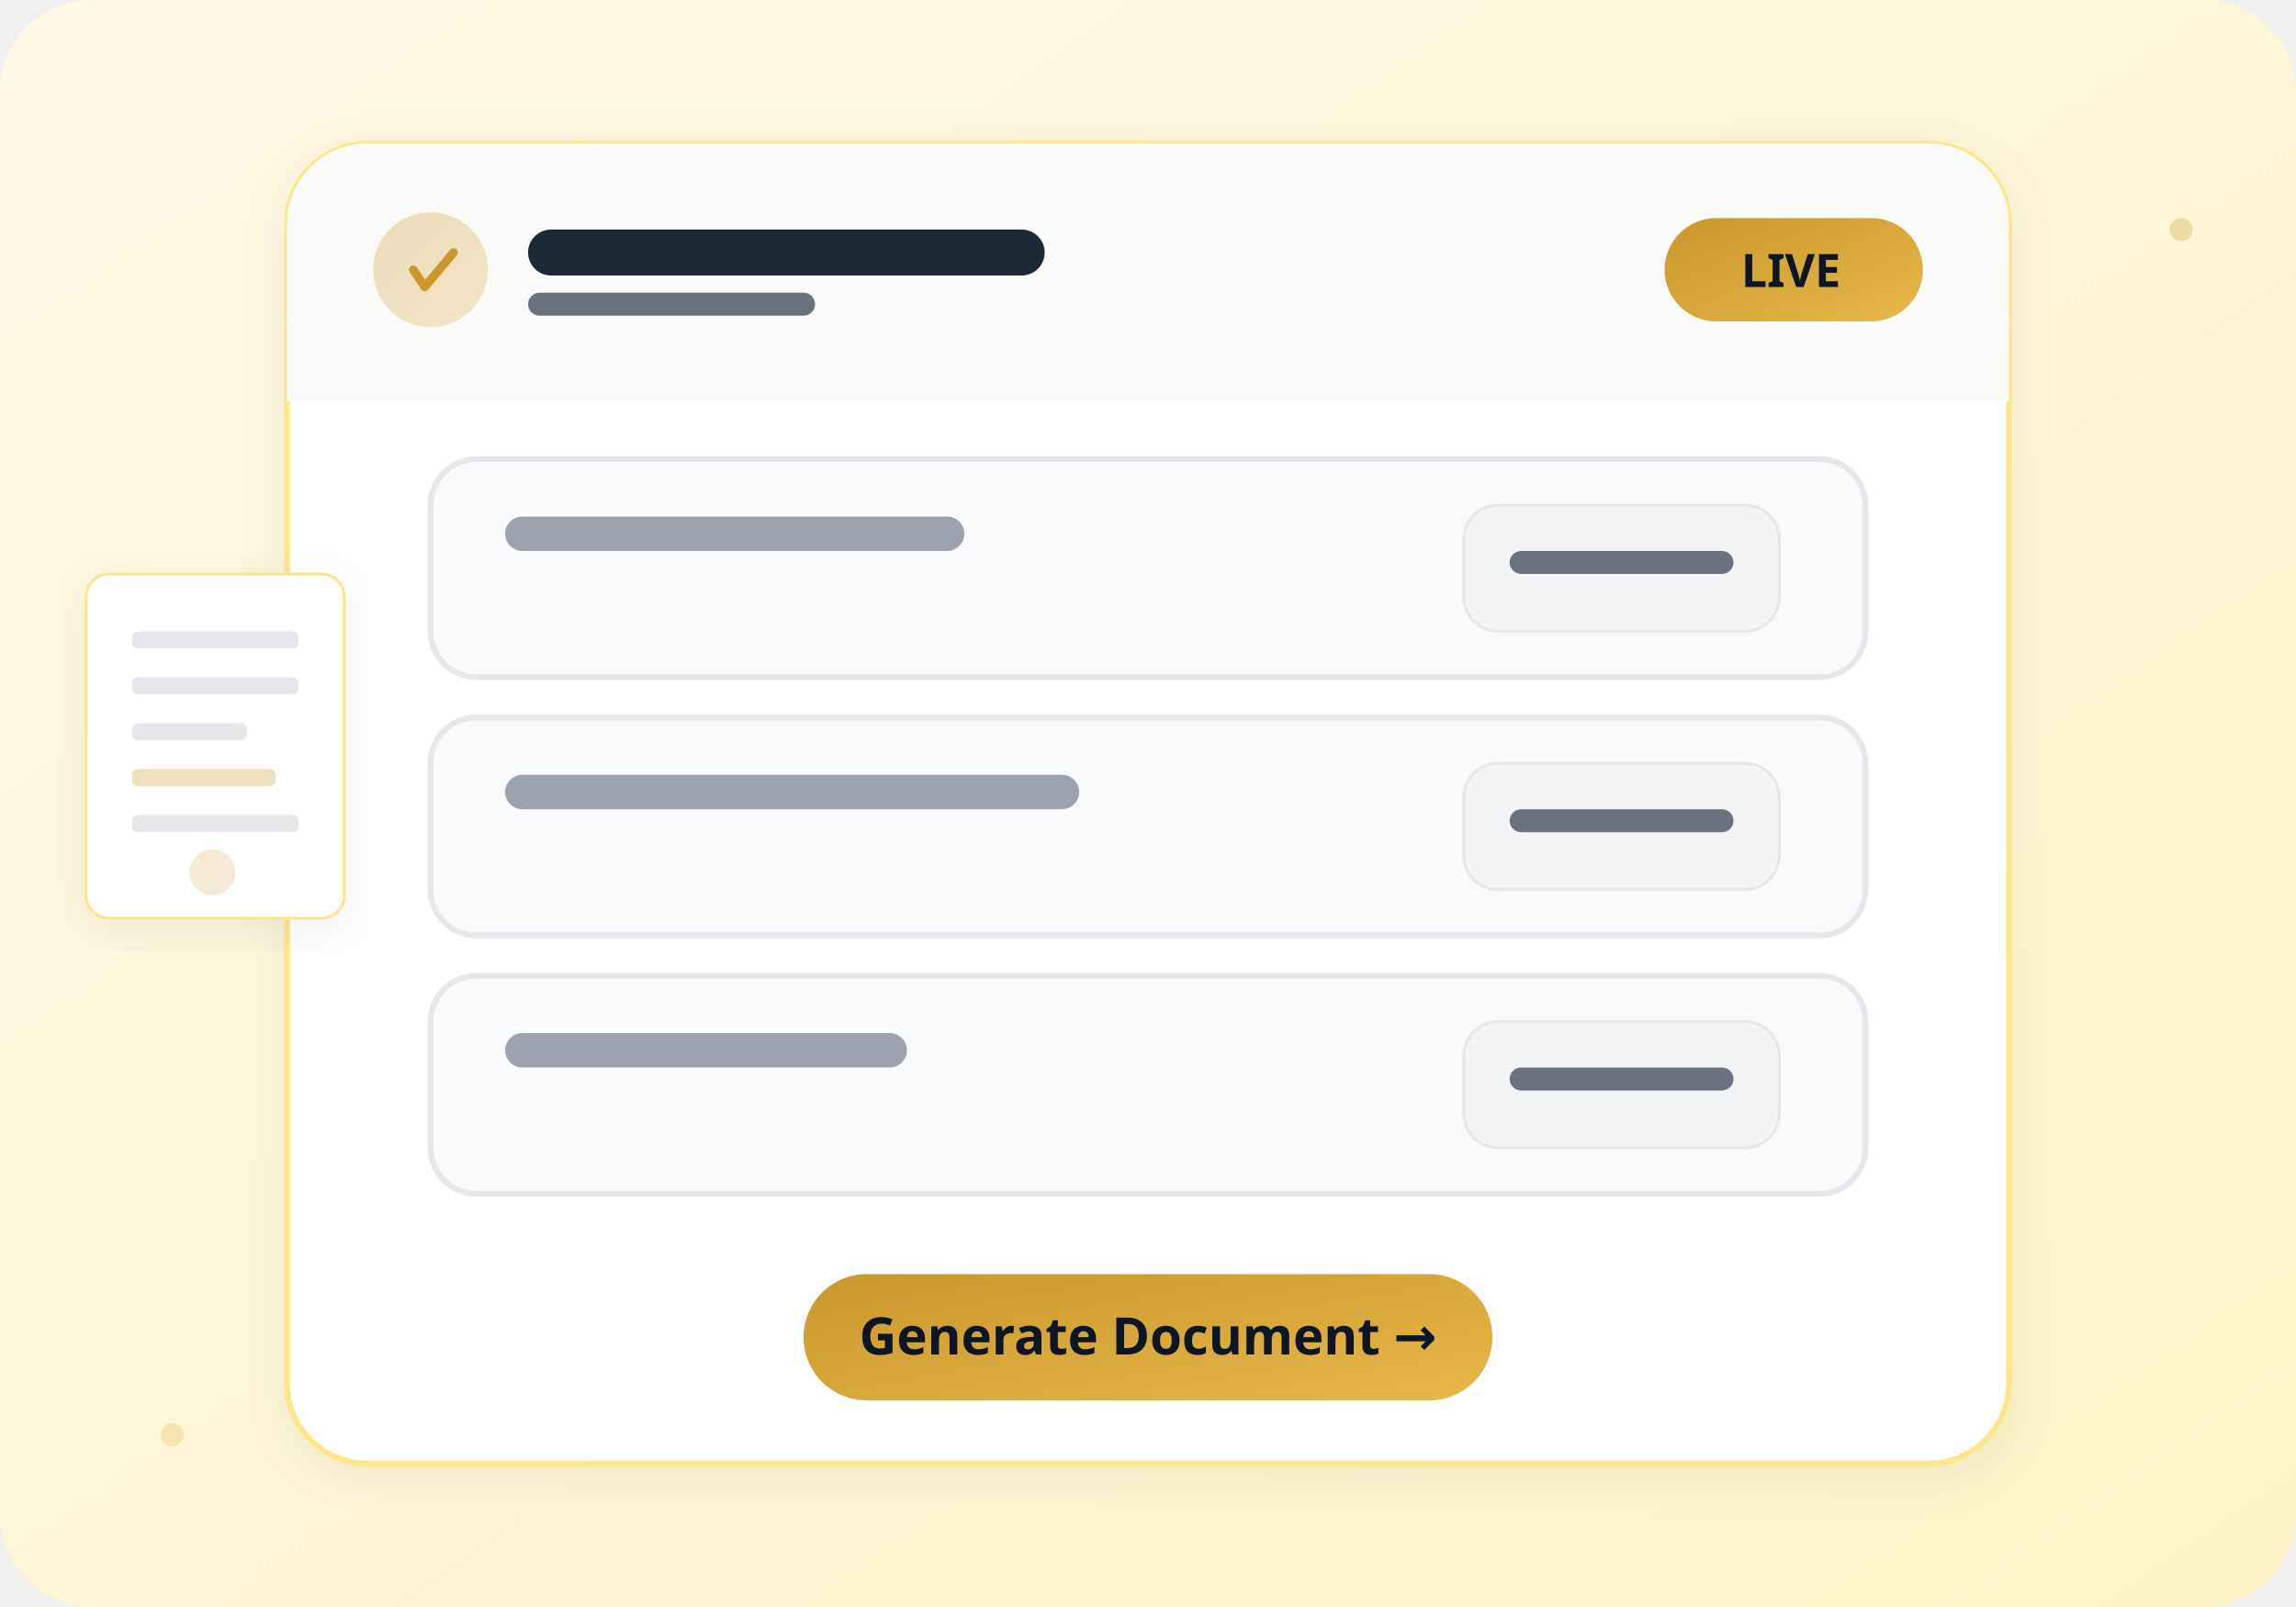
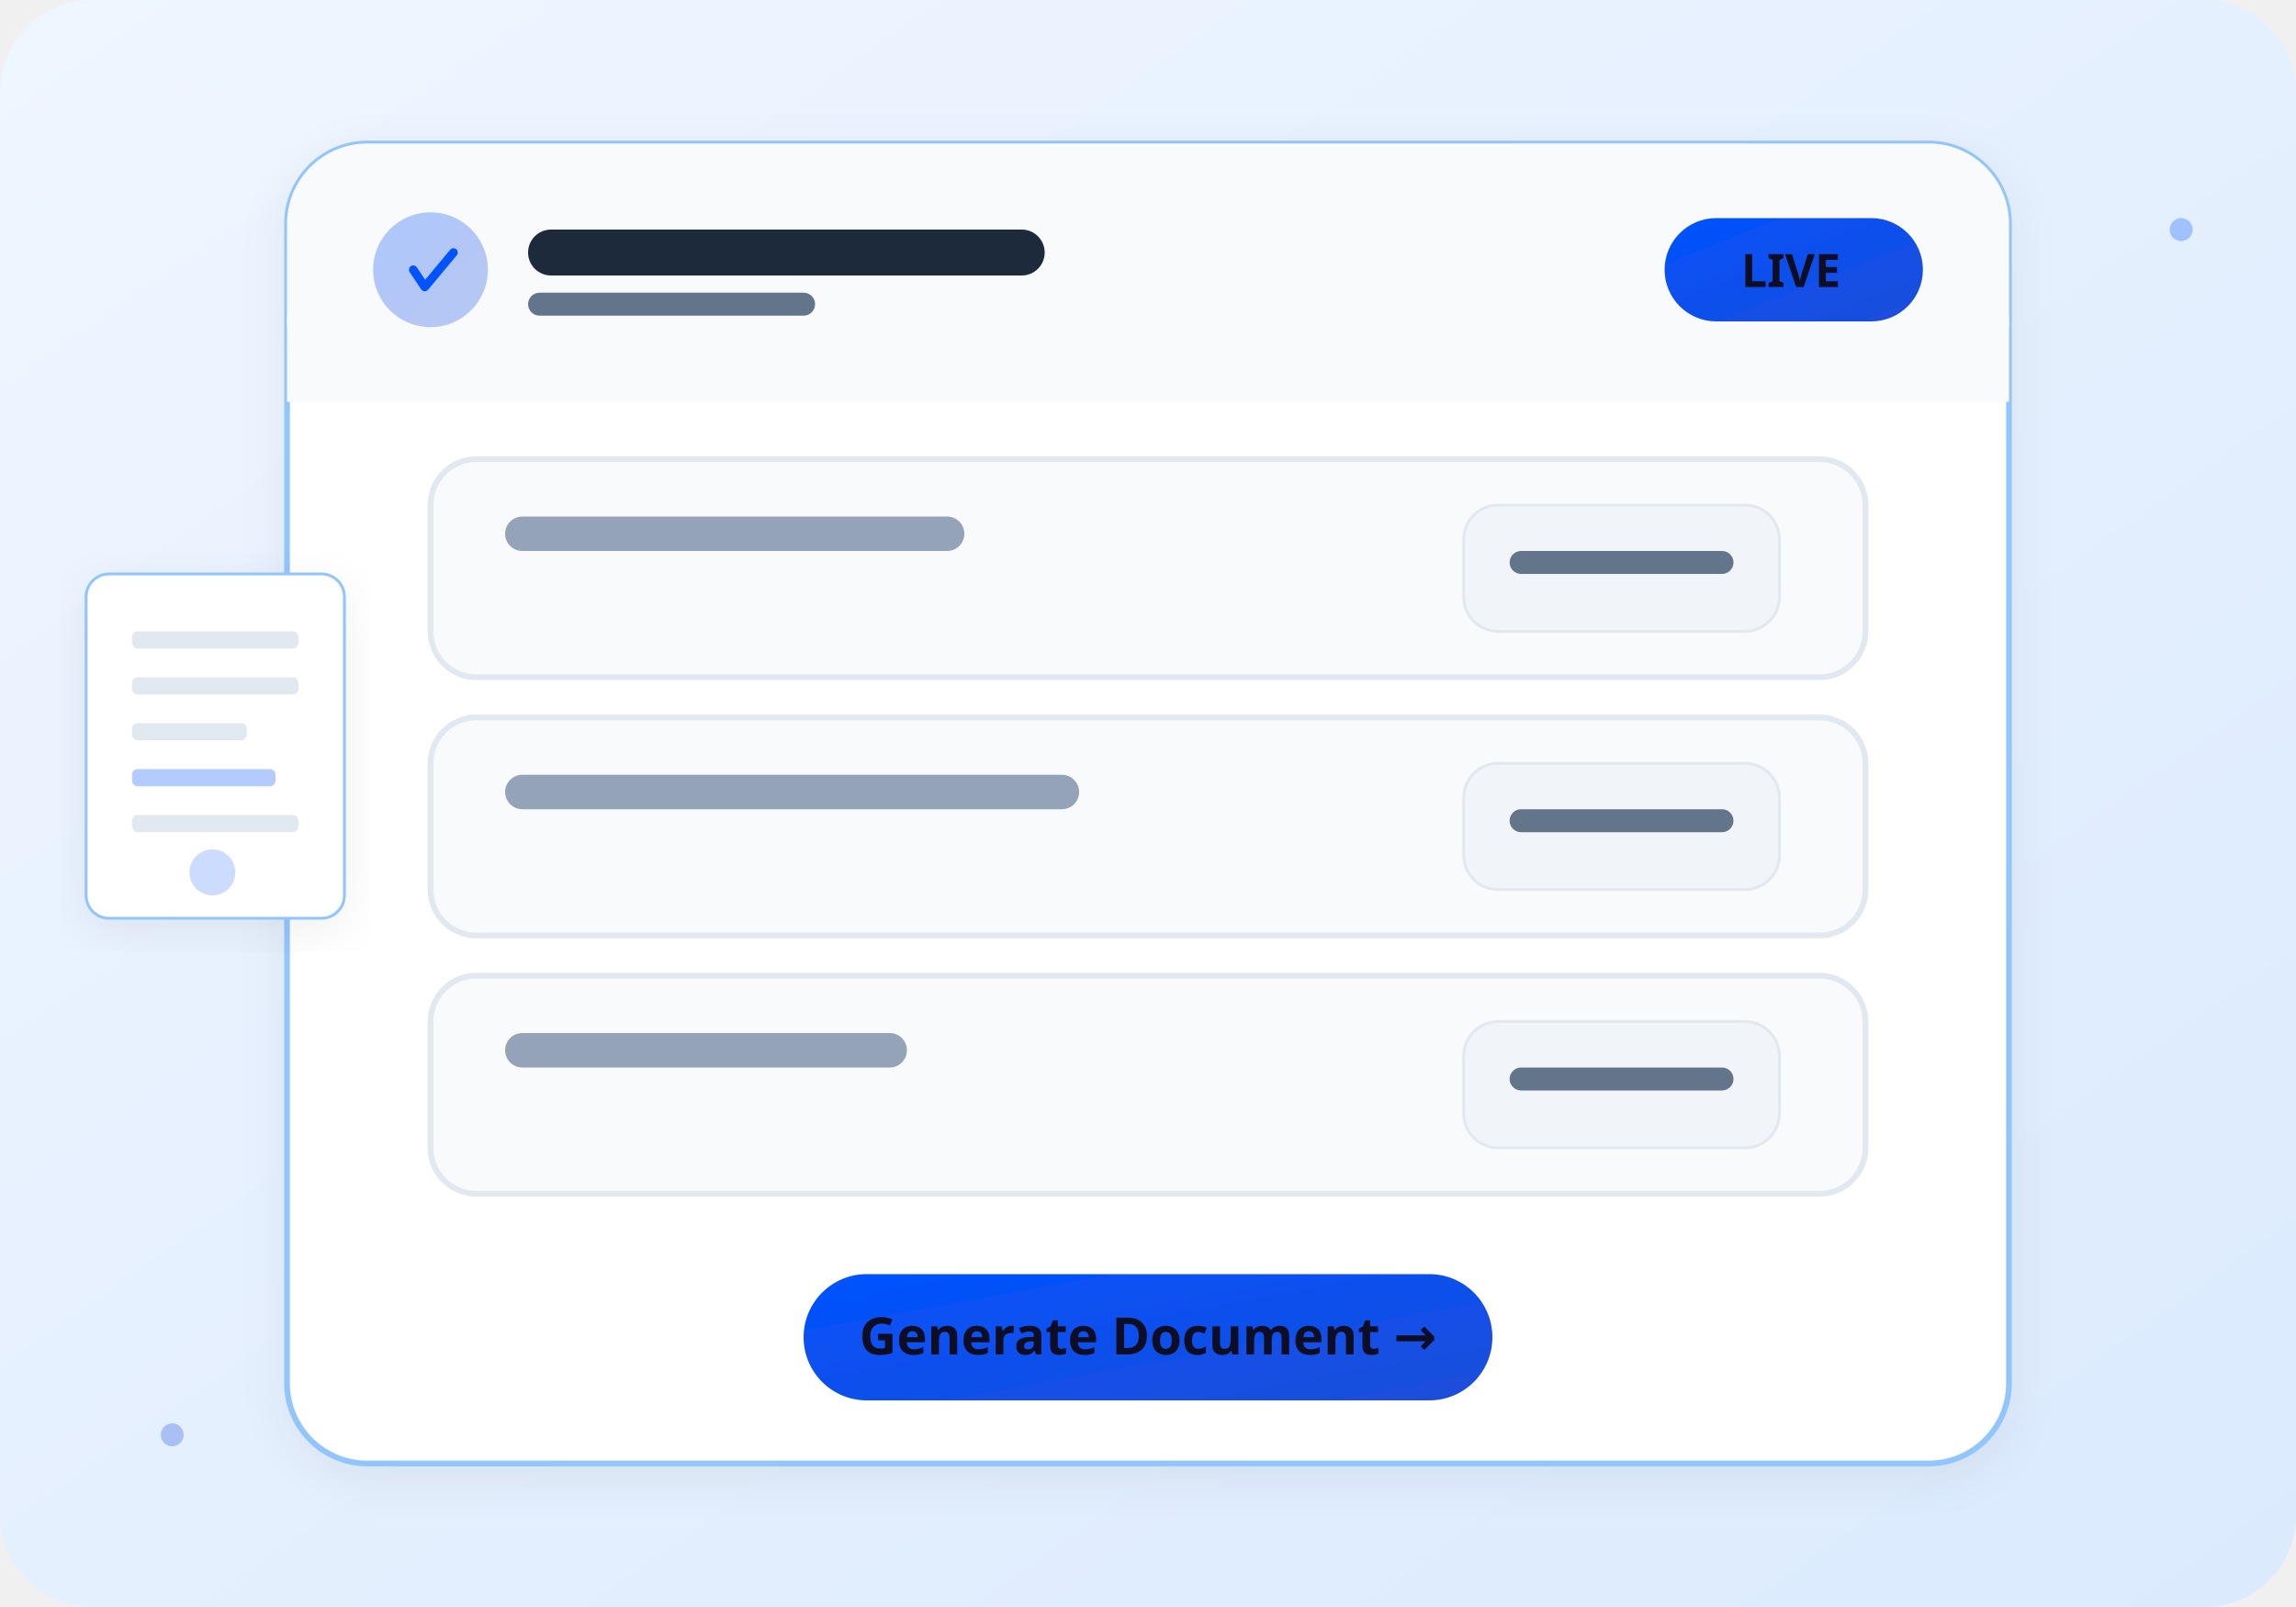
<svg xmlns="http://www.w3.org/2000/svg" viewBox="0 0 400 280">
  <defs>
    <linearGradient id="goldBg" x1="0%" y1="0%" x2="100%" y2="100%">
-       <stop offset="0%" stop-color="#FEF9E7" />
-       <stop offset="100%" stop-color="#FEF3C7" />
+       <stop offset="0%" stop-color="#EFF6FF" />
+       <stop offset="100%" stop-color="#DBEAFE" />
    </linearGradient>
    <linearGradient id="goldGrad" x1="0%" y1="0%" x2="100%" y2="100%">
-       <stop offset="0%" stop-color="#C9972B" />
-       <stop offset="100%" stop-color="#E8B84B" />
+       <stop offset="0%" stop-color="#0052FF" />
+       <stop offset="100%" stop-color="#1D4ED8" />
    </linearGradient>
    <filter id="softShadow">
      <feDropShadow dx="0" dy="2" stdDeviation="4" flood-color="#000" flood-opacity="0.06" />
    </filter>
  </defs>
  <rect width="400" height="280" rx="16" fill="url(#goldBg)" />
  <g filter="url(#softShadow)">
-     <rect x="50" y="25" width="300" height="230" rx="14" fill="#FFFFFF" stroke="#FDE68A" stroke-width="1" />
-     <rect x="50" y="25" width="300" height="45" rx="14" fill="#FAFAF9" />
-     <rect x="50" y="55" width="300" height="15" fill="#FAFAF9" />
+     <rect x="50" y="25" width="300" height="230" rx="14" fill="#FFFFFF" stroke="#93C5FD" stroke-width="1" />
+     <rect x="50" y="25" width="300" height="45" rx="14" fill="#F8FAFC" />
+     <rect x="50" y="55" width="300" height="15" fill="#F8FAFC" />
    <circle cx="75" cy="47" r="10" fill="url(#goldGrad)" opacity="0.3" />
-     <path d="M72 47 L74 50 L79 44" fill="none" stroke="#C9972B" stroke-width="1.5" stroke-linecap="round" stroke-linejoin="round" />
-     <rect x="92" y="40" width="90" height="8" rx="4" fill="#1F2937" />
-     <rect x="92" y="51" width="50" height="4" rx="2" fill="#6B7280" />
+     <path d="M72 47 L74 50 L79 44" fill="none" stroke="#0052FF" stroke-width="1.5" stroke-linecap="round" stroke-linejoin="round" />
+     <rect x="92" y="40" width="90" height="8" rx="4" fill="#1E293B" />
+     <rect x="92" y="51" width="50" height="4" rx="2" fill="#64748B" />
    <rect x="290" y="38" width="45" height="18" rx="9" fill="url(#goldGrad)" />
-     <text x="312" y="50" font-family="system-ui, sans-serif" font-size="8" fill="#0A1628" font-weight="600" text-anchor="middle">LIVE</text>
-     <rect x="75" y="80" width="250" height="38" rx="8" fill="#F9FAFB" stroke="#E5E7EB" stroke-width="1" />
-     <rect x="88" y="90" width="80" height="6" rx="3" fill="#9CA3AF" />
-     <rect x="255" y="88" width="55" height="22" rx="6" fill="#F3F4F6" stroke="#E5E7EB" stroke-width="0.5" />
-     <rect x="263" y="96" width="39" height="4" rx="2" fill="#6B7280" />
-     <rect x="75" y="125" width="250" height="38" rx="8" fill="#F9FAFB" stroke="#E5E7EB" stroke-width="1" />
-     <rect x="88" y="135" width="100" height="6" rx="3" fill="#9CA3AF" />
-     <rect x="255" y="133" width="55" height="22" rx="6" fill="#F3F4F6" stroke="#E5E7EB" stroke-width="0.5" />
-     <rect x="263" y="141" width="39" height="4" rx="2" fill="#6B7280" />
-     <rect x="75" y="170" width="250" height="38" rx="8" fill="#F9FAFB" stroke="#E5E7EB" stroke-width="1" />
-     <rect x="88" y="180" width="70" height="6" rx="3" fill="#9CA3AF" />
-     <rect x="255" y="178" width="55" height="22" rx="6" fill="#F3F4F6" stroke="#E5E7EB" stroke-width="0.5" />
-     <rect x="263" y="186" width="39" height="4" rx="2" fill="#6B7280" />
+     <text x="312" y="50" font-family="system-ui, sans-serif" font-size="8" fill="#0A1128" font-weight="600" text-anchor="middle">LIVE</text>
+     <rect x="75" y="80" width="250" height="38" rx="8" fill="#F8FAFC" stroke="#E2E8F0" stroke-width="1" />
+     <rect x="88" y="90" width="80" height="6" rx="3" fill="#94A3B8" />
+     <rect x="255" y="88" width="55" height="22" rx="6" fill="#F1F5F9" stroke="#E2E8F0" stroke-width="0.5" />
+     <rect x="263" y="96" width="39" height="4" rx="2" fill="#64748B" />
+     <rect x="75" y="125" width="250" height="38" rx="8" fill="#F8FAFC" stroke="#E2E8F0" stroke-width="1" />
+     <rect x="88" y="135" width="100" height="6" rx="3" fill="#94A3B8" />
+     <rect x="255" y="133" width="55" height="22" rx="6" fill="#F1F5F9" stroke="#E2E8F0" stroke-width="0.5" />
+     <rect x="263" y="141" width="39" height="4" rx="2" fill="#64748B" />
+     <rect x="75" y="170" width="250" height="38" rx="8" fill="#F8FAFC" stroke="#E2E8F0" stroke-width="1" />
+     <rect x="88" y="180" width="70" height="6" rx="3" fill="#94A3B8" />
+     <rect x="255" y="178" width="55" height="22" rx="6" fill="#F1F5F9" stroke="#E2E8F0" stroke-width="0.5" />
+     <rect x="263" y="186" width="39" height="4" rx="2" fill="#64748B" />
    <rect x="140" y="222" width="120" height="22" rx="11" fill="url(#goldGrad)" />
-     <text x="200" y="236" font-family="system-ui, sans-serif" font-size="9" fill="#0A1628" font-weight="600" text-anchor="middle">Generate Document →</text>
+     <text x="200" y="236" font-family="system-ui, sans-serif" font-size="9" fill="#0A1128" font-weight="600" text-anchor="middle">Generate Document →</text>
  </g>
  <g filter="url(#softShadow)" transform="translate(15, 100)">
-     <rect width="45" height="60" rx="4" fill="#FFFFFF" stroke="#FDE68A" stroke-width="0.5" />
-     <rect x="8" y="10" width="29" height="3" rx="1" fill="#E5E7EB" />
-     <rect x="8" y="18" width="29" height="3" rx="1" fill="#E5E7EB" />
-     <rect x="8" y="26" width="20" height="3" rx="1" fill="#E5E7EB" />
-     <rect x="8" y="34" width="25" height="3" rx="1" fill="#C9972B" opacity="0.3" />
-     <rect x="8" y="42" width="29" height="3" rx="1" fill="#E5E7EB" />
-     <circle cx="22" cy="52" r="4" fill="#C9972B" opacity="0.2" />
+     <rect width="45" height="60" rx="4" fill="#FFFFFF" stroke="#93C5FD" stroke-width="0.5" />
+     <rect x="8" y="10" width="29" height="3" rx="1" fill="#E2E8F0" />
+     <rect x="8" y="18" width="29" height="3" rx="1" fill="#E2E8F0" />
+     <rect x="8" y="26" width="20" height="3" rx="1" fill="#E2E8F0" />
+     <rect x="8" y="34" width="25" height="3" rx="1" fill="#0052FF" opacity="0.3" />
+     <rect x="8" y="42" width="29" height="3" rx="1" fill="#E2E8F0" />
+     <circle cx="22" cy="52" r="4" fill="#0052FF" opacity="0.2" />
  </g>
-   <circle cx="380" cy="40" r="2" fill="#C9972B" opacity="0.3" />
-   <circle cx="30" cy="250" r="2" fill="#E8B84B" opacity="0.3" />
+   <circle cx="380" cy="40" r="2" fill="#0052FF" opacity="0.3" />
+   <circle cx="30" cy="250" r="2" fill="#1D4ED8" opacity="0.3" />
</svg>
